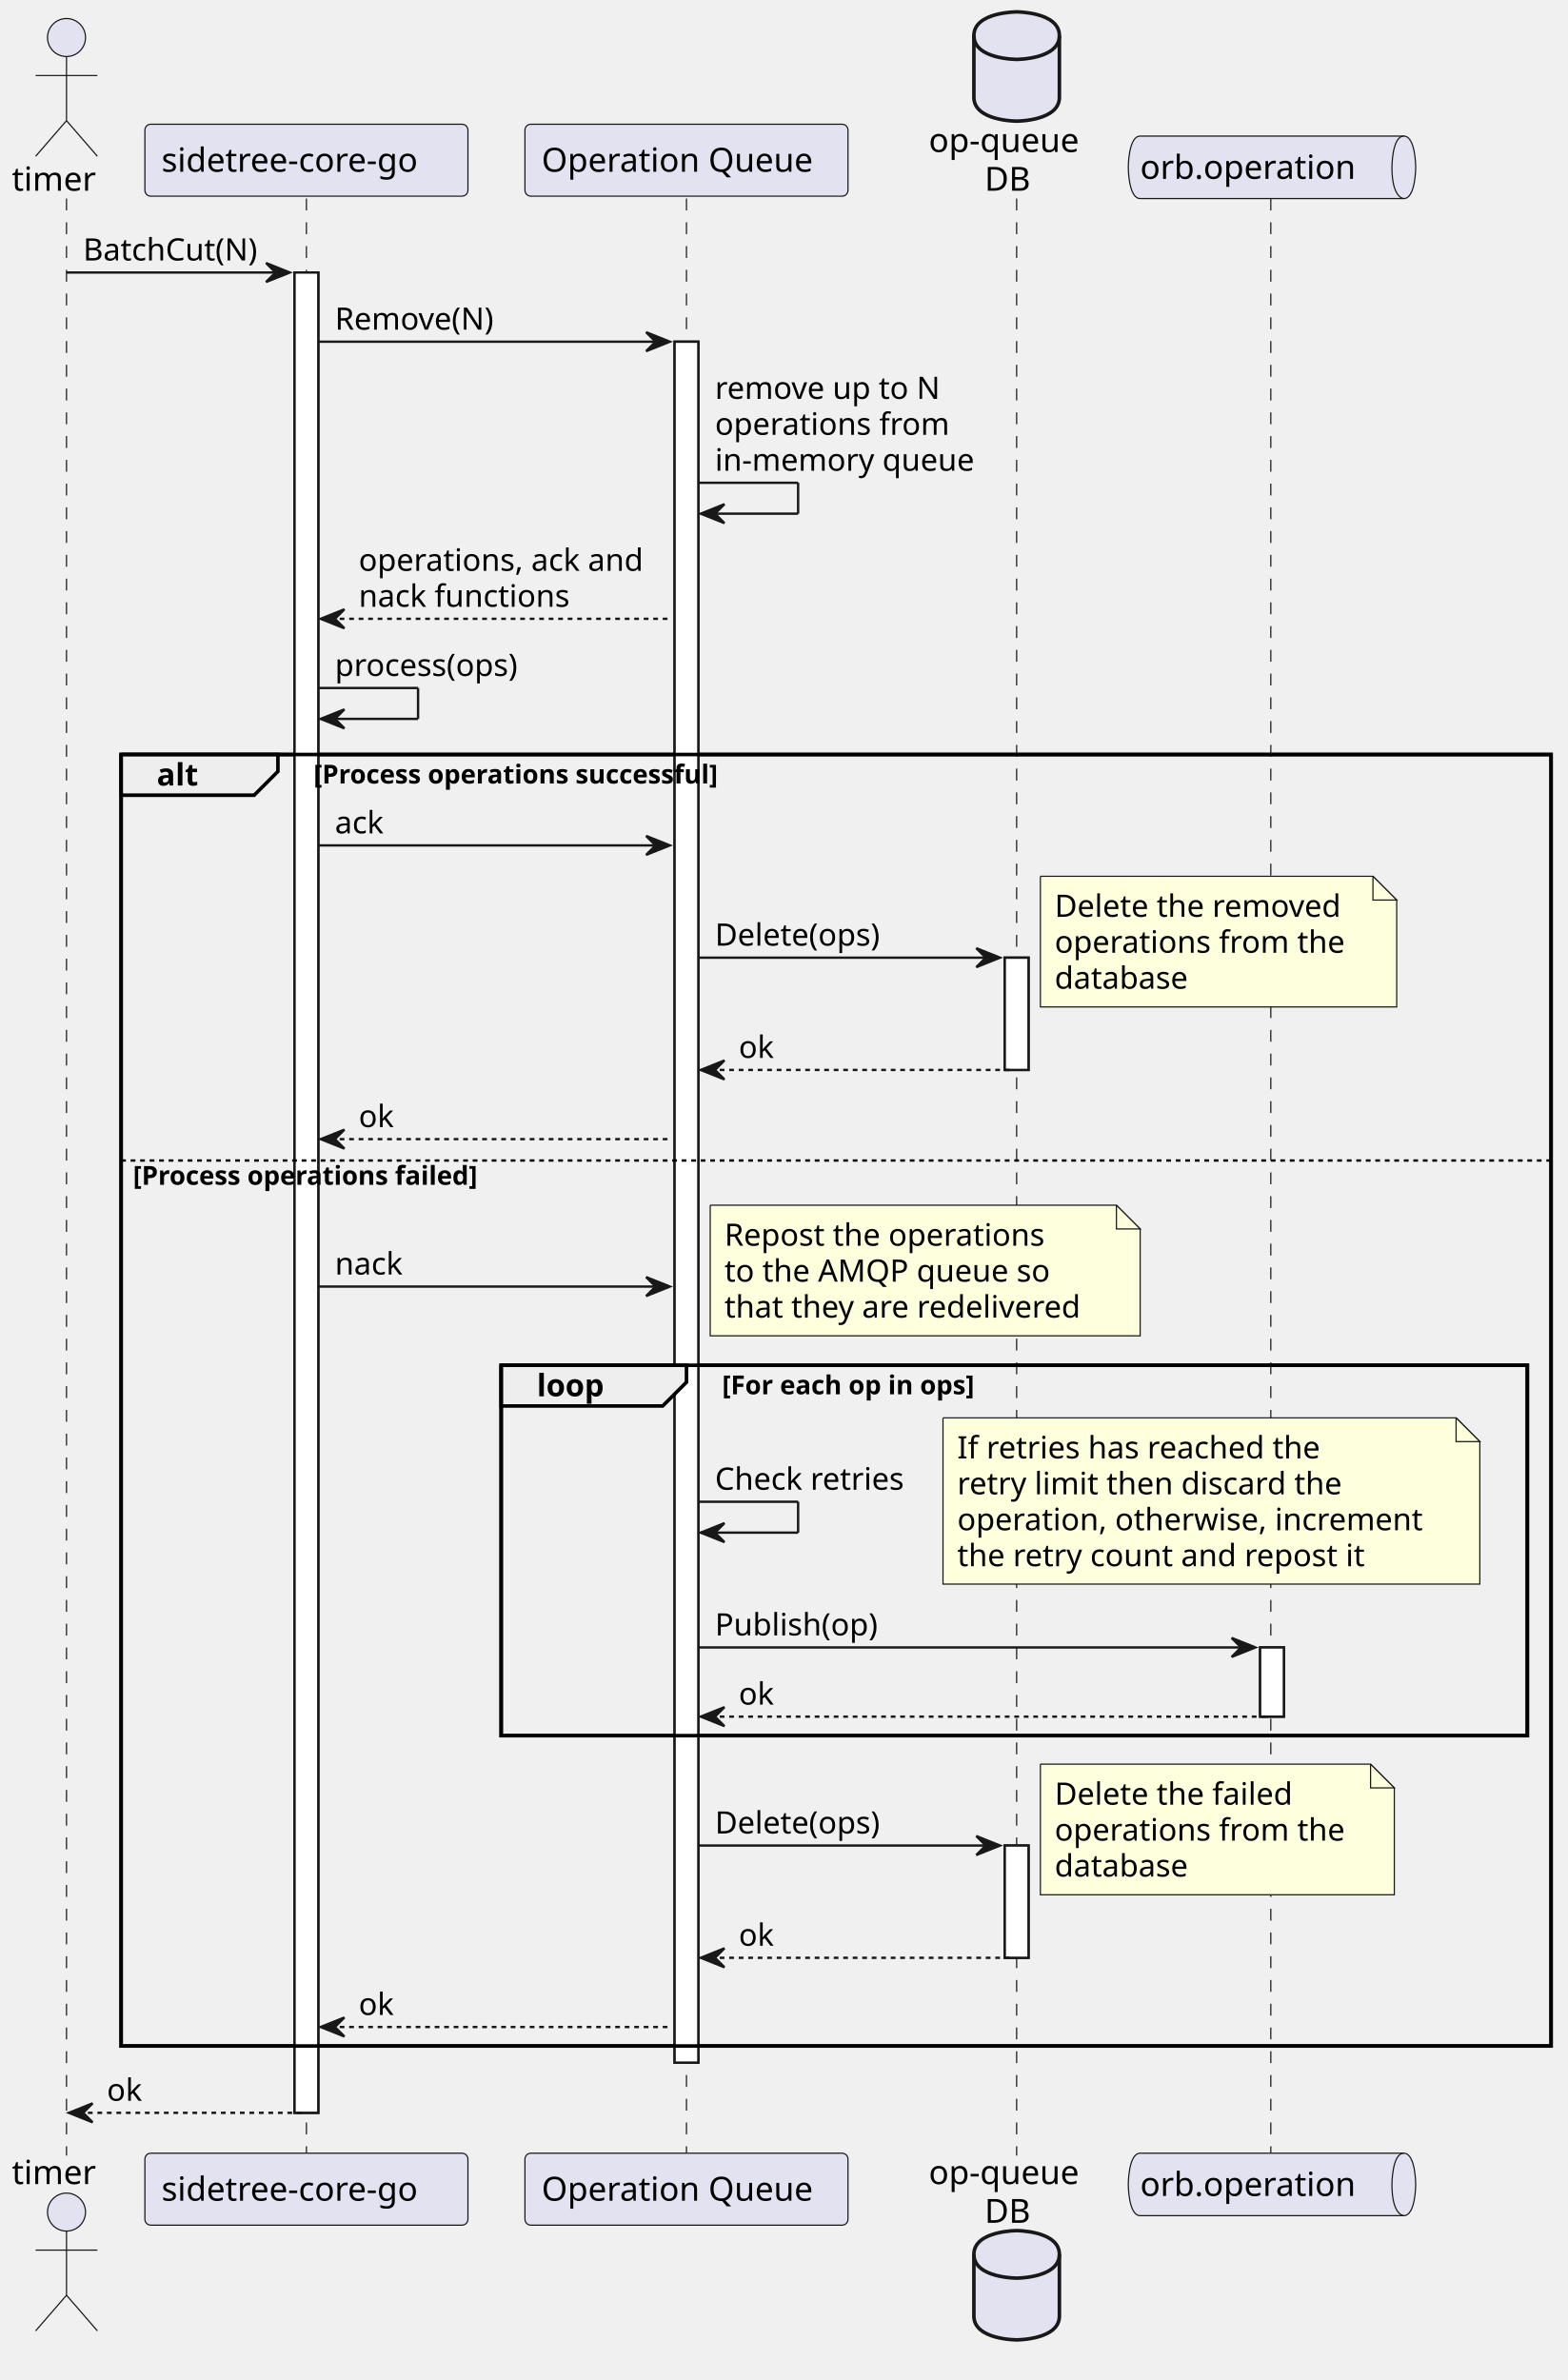
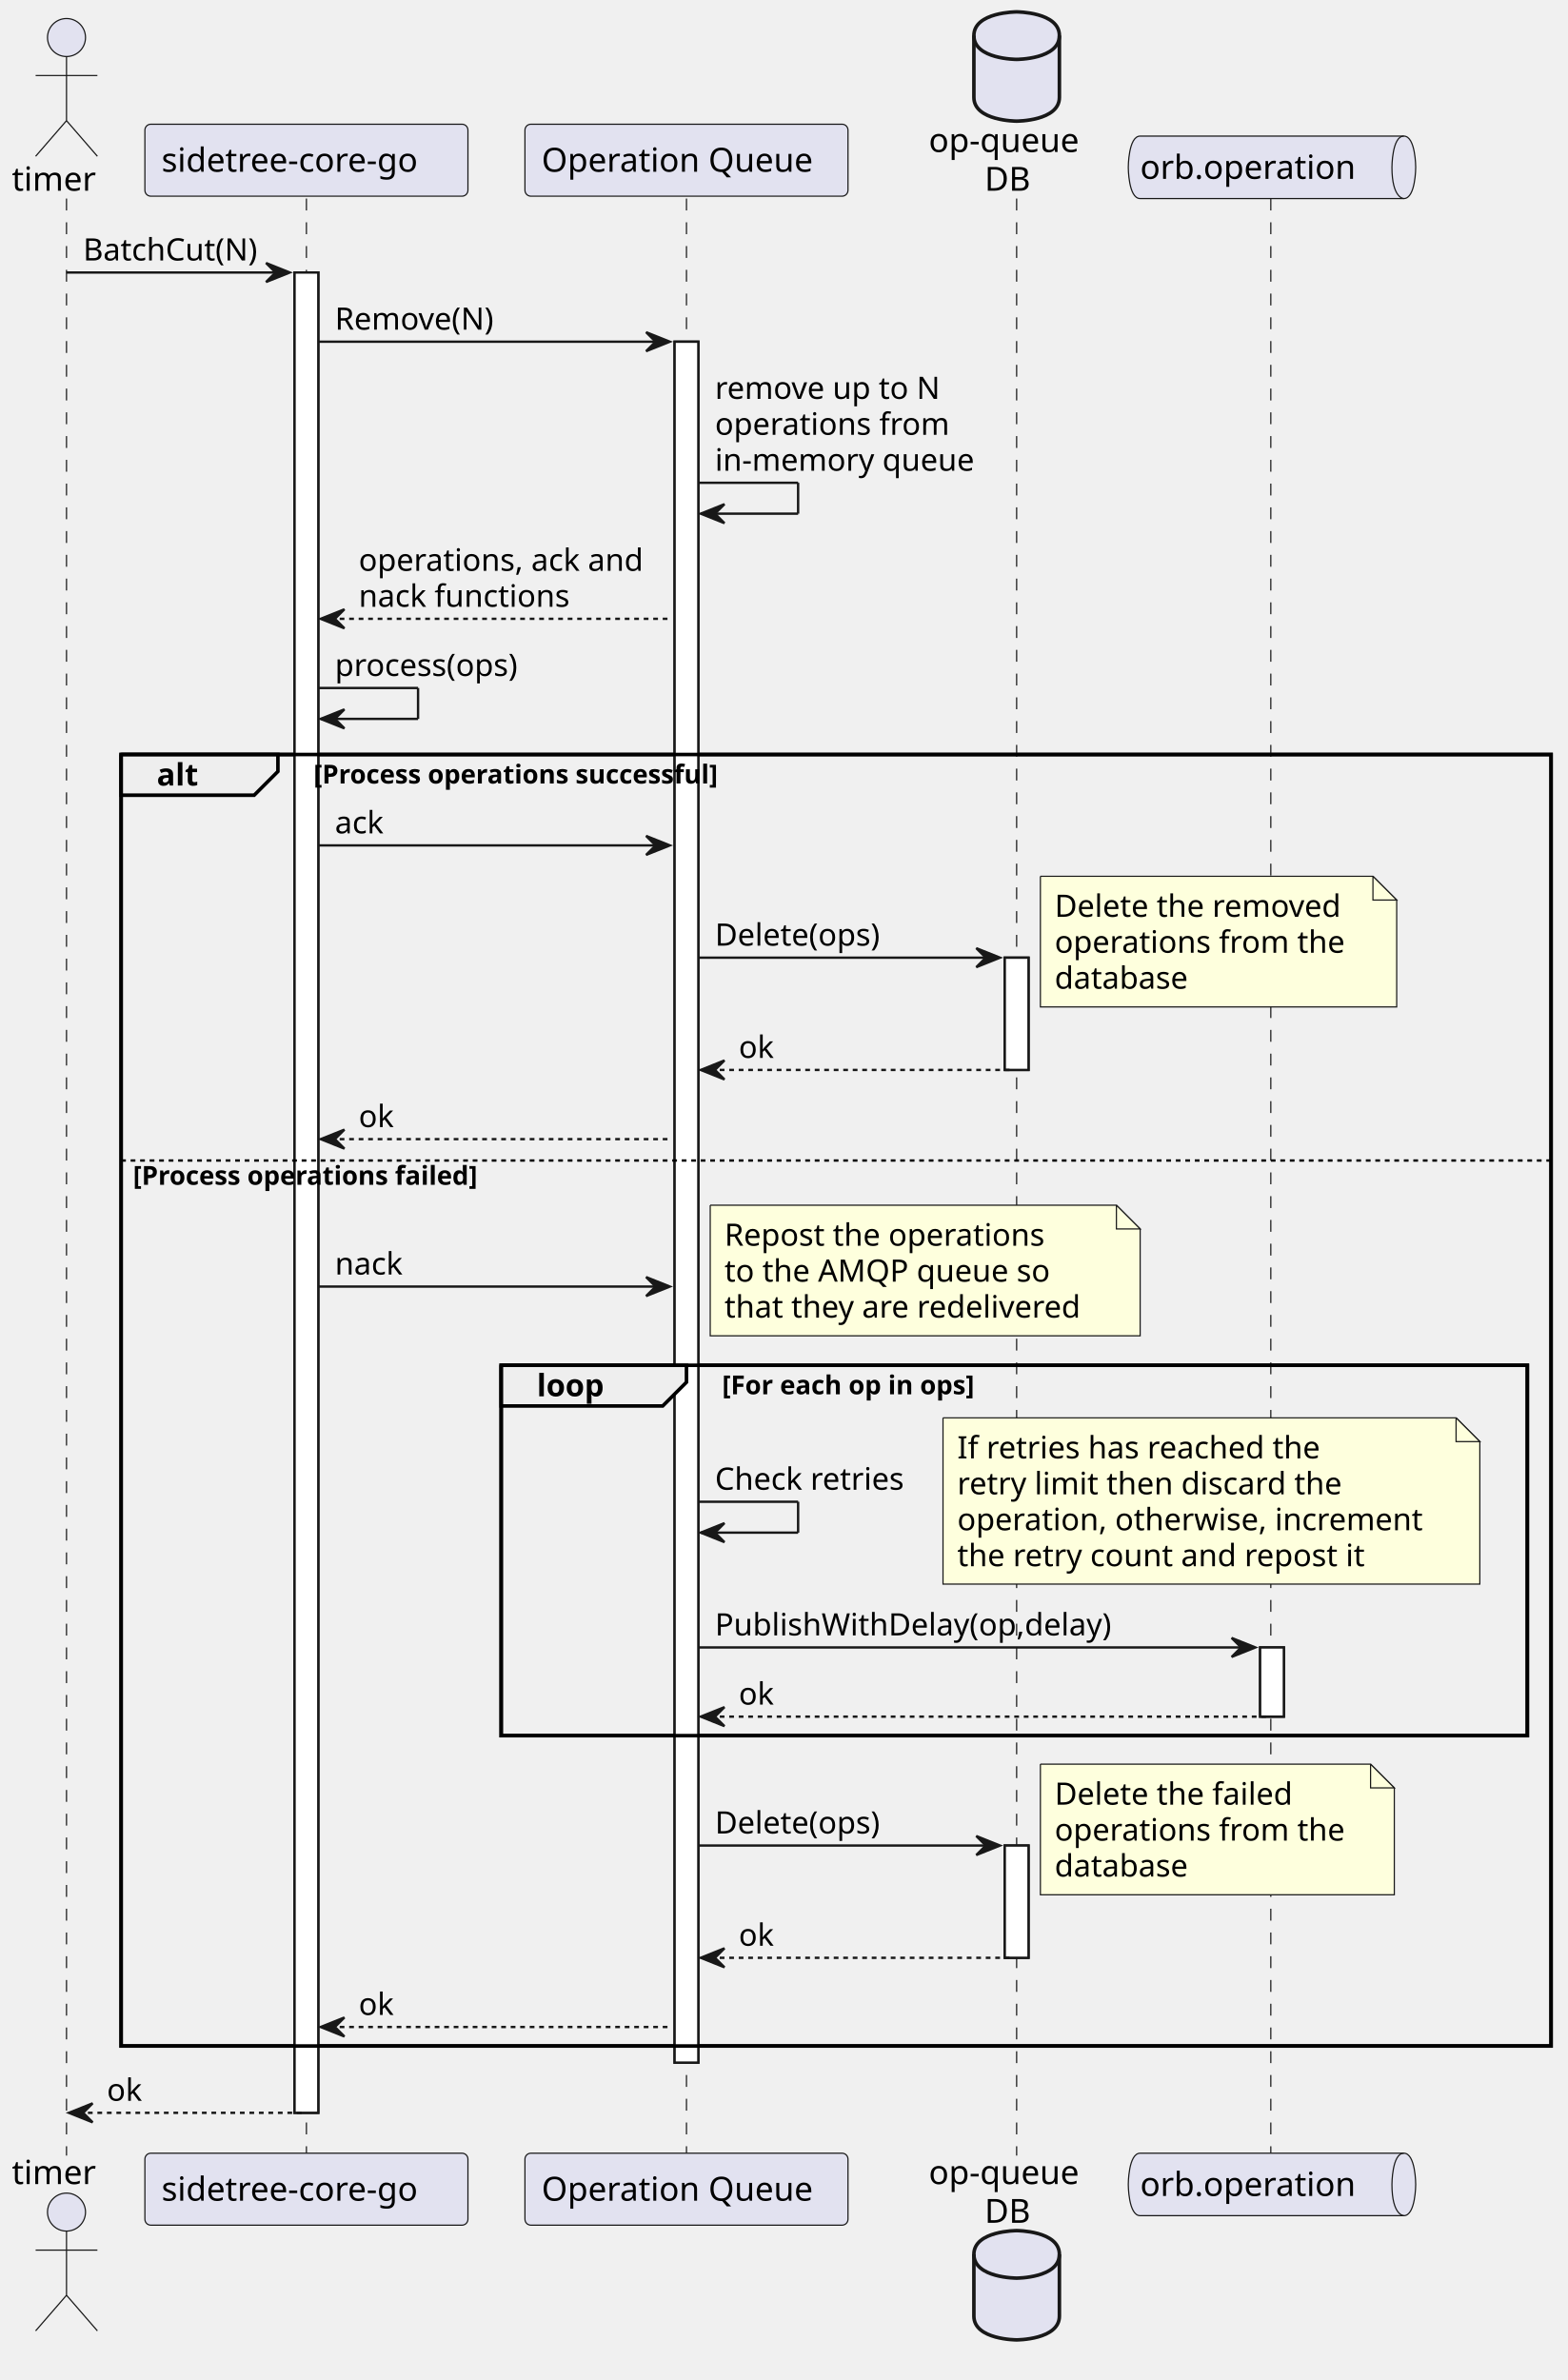
<svg xmlns="http://www.w3.org/2000/svg" contentStyleType="text/css" height="1002px" preserveAspectRatio="none" style="width:660px;height:1002px;background:#FFFFFF;" version="1.1" viewBox="0 0 660 1002" width="660px" zoomAndPan="magnify">
  <defs />
  <g>
    <rect fill="#FFFFFF" height="774.789" style="stroke:#181818;stroke-width:1.0;" width="10" x="124" y="114.727" />
    <rect fill="#FFFFFF" height="724.523" style="stroke:#181818;stroke-width:1.0;" width="10" x="284" y="143.859" />
    <rect fill="#FFFFFF" height="47.266" style="stroke:#181818;stroke-width:1.0;" width="10" x="423" y="403.188" />
    <rect fill="#FFFFFF" height="47.266" style="stroke:#181818;stroke-width:1.0;" width="10" x="423" y="776.984" />
    <rect fill="#FFFFFF" height="29.133" style="stroke:#181818;stroke-width:1.0;" width="10" x="530.5" y="693.586" />
    <rect height="543.727" style="stroke:#000000;stroke-width:1.5;fill:none;" width="602" x="51" y="317.656" />
    <rect height="155.93" style="stroke:#000000;stroke-width:1.5;fill:none;" width="432" x="211" y="574.789" />
    <line style="stroke:#181818;stroke-width:0.5;fill:none;stroke-dasharray:5.0,5.0;" x1="28" x2="28" y1="83.594" y2="907.516" />
    <line style="stroke:#181818;stroke-width:0.5;fill:none;stroke-dasharray:5.0,5.0;" x1="129" x2="129" y1="83.594" y2="907.516" />
    <line style="stroke:#181818;stroke-width:0.5;fill:none;stroke-dasharray:5.0,5.0;" x1="289" x2="289" y1="83.594" y2="907.516" />
    <line style="stroke:#181818;stroke-width:0.5;fill:none;stroke-dasharray:5.0,5.0;" x1="428" x2="428" y1="83.594" y2="907.516" />
    <line style="stroke:#181818;stroke-width:0.5;fill:none;stroke-dasharray:5.0,5.0;" x1="535" x2="535" y1="83.594" y2="907.516" />
    <text fill="#000000" font-family="sans-serif" font-size="14" lengthAdjust="spacing" textLength="40" x="5" y="80.292">timer</text>
    <ellipse cx="28" cy="15.797" fill="#E2E2F0" rx="8" ry="8" style="stroke:#181818;stroke-width:0.5;" />
    <path d="M28,23.797 L28,50.797 M15,31.797 L41,31.797 M28,50.797 L15,65.797 M28,50.797 L41,65.797 " fill="none" style="stroke:#181818;stroke-width:0.5;" />
    <text fill="#000000" font-family="sans-serif" font-size="14" lengthAdjust="spacing" textLength="40" x="5" y="919.511">timer</text>
    <ellipse cx="28" cy="931.312" fill="#E2E2F0" rx="8" ry="8" style="stroke:#181818;stroke-width:0.5;" />
    <path d="M28,939.312 L28,966.312 M15,947.312 L41,947.312 M28,966.312 L15,981.312 M28,966.312 L41,981.312 " fill="none" style="stroke:#181818;stroke-width:0.5;" />
    <rect fill="#E2E2F0" height="30.297" rx="2.5" ry="2.5" style="stroke:#181818;stroke-width:0.5;" width="136" x="61" y="52.297" />
    <text fill="#000000" font-family="sans-serif" font-size="14" lengthAdjust="spacing" textLength="122" x="68" y="72.292">sidetree-core-go</text>
    <rect fill="#E2E2F0" height="30.297" rx="2.5" ry="2.5" style="stroke:#181818;stroke-width:0.5;" width="136" x="61" y="906.516" />
    <text fill="#000000" font-family="sans-serif" font-size="14" lengthAdjust="spacing" textLength="122" x="68" y="926.511">sidetree-core-go</text>
    <rect fill="#E2E2F0" height="30.297" rx="2.5" ry="2.5" style="stroke:#181818;stroke-width:0.5;" width="136" x="221" y="52.297" />
    <text fill="#000000" font-family="sans-serif" font-size="14" lengthAdjust="spacing" textLength="122" x="228" y="72.292">Operation Queue</text>
    <rect fill="#E2E2F0" height="30.297" rx="2.5" ry="2.5" style="stroke:#181818;stroke-width:0.5;" width="136" x="221" y="906.516" />
    <text fill="#000000" font-family="sans-serif" font-size="14" lengthAdjust="spacing" textLength="122" x="228" y="926.511">Operation Queue</text>
    <text fill="#000000" font-family="sans-serif" font-size="14" lengthAdjust="spacing" textLength="68" x="391" y="63.995">op-queue</text>
    <text fill="#000000" font-family="sans-serif" font-size="14" lengthAdjust="spacing" textLength="21" x="414.5" y="80.292">DB</text>
    <path d="M410,15 C410,5 428,5 428,5 C428,5 446,5 446,15 L446,41 C446,51 428,51 428,51 C428,51 410,51 410,41 L410,15 " fill="#E2E2F0" style="stroke:#181818;stroke-width:1.5;" />
    <path d="M410,15 C410,25 428,25 428,25 C428,25 446,25 446,15 " fill="none" style="stroke:#181818;stroke-width:1.5;" />
    <text fill="#000000" font-family="sans-serif" font-size="14" lengthAdjust="spacing" textLength="68" x="391" y="919.511">op-queue</text>
    <text fill="#000000" font-family="sans-serif" font-size="14" lengthAdjust="spacing" textLength="21" x="414.5" y="935.808">DB</text>
    <path d="M410,949.109 C410,939.109 428,939.109 428,939.109 C428,939.109 446,939.109 446,949.109 L446,975.109 C446,985.109 428,985.109 428,985.109 C428,985.109 410,985.109 410,975.109 L410,949.109 " fill="#E2E2F0" style="stroke:#181818;stroke-width:1.5;" />
    <path d="M410,949.109 C410,959.109 428,959.109 428,959.109 C428,959.109 446,959.109 446,949.109 " fill="none" style="stroke:#181818;stroke-width:1.5;" />
    <path d="M480,57.297 L591,57.297 C596,57.297 596,70.445 596,70.445 C596,70.445 596,83.594 591,83.594 L480,83.594 C475,83.594 475,70.445 475,70.445 C475,70.445 475,57.297 480,57.297 " fill="#E2E2F0" style="stroke:#181818;stroke-width:0.5;" />
    <path d="M591,57.297 C586,57.297 586,70.445 586,70.445 C586,83.594 591,83.594 591,83.594 " fill="none" style="stroke:#181818;stroke-width:0.5;" />
    <text fill="#000000" font-family="sans-serif" font-size="14" lengthAdjust="spacing" textLength="101" x="480" y="75.292">orb.operation</text>
    <path d="M480,906.516 L591,906.516 C596,906.516 596,919.664 596,919.664 C596,919.664 596,932.812 591,932.812 L480,932.812 C475,932.812 475,919.664 475,919.664 C475,919.664 475,906.516 480,906.516 " fill="#E2E2F0" style="stroke:#181818;stroke-width:0.5;" />
    <path d="M591,906.516 C586,906.516 586,919.664 586,919.664 C586,932.812 591,932.812 591,932.812 " fill="none" style="stroke:#181818;stroke-width:0.5;" />
    <text fill="#000000" font-family="sans-serif" font-size="14" lengthAdjust="spacing" textLength="101" x="480" y="924.511">orb.operation</text>
    <rect fill="#FFFFFF" height="774.789" style="stroke:#181818;stroke-width:1.0;" width="10" x="124" y="114.727" />
    <rect fill="#FFFFFF" height="724.523" style="stroke:#181818;stroke-width:1.0;" width="10" x="284" y="143.859" />
    <rect fill="#FFFFFF" height="47.266" style="stroke:#181818;stroke-width:1.0;" width="10" x="423" y="403.188" />
    <rect fill="#FFFFFF" height="47.266" style="stroke:#181818;stroke-width:1.0;" width="10" x="423" y="776.984" />
    <rect fill="#FFFFFF" height="29.133" style="stroke:#181818;stroke-width:1.0;" width="10" x="530.5" y="693.586" />
    <polygon fill="#181818" points="112,110.727,122,114.727,112,118.727,116,114.727" style="stroke:#181818;stroke-width:1.0;" />
    <line style="stroke:#181818;stroke-width:1.0;" x1="28" x2="118" y1="114.727" y2="114.727" />
    <text fill="#000000" font-family="sans-serif" font-size="13" lengthAdjust="spacing" textLength="77" x="35" y="109.661">BatchCut(N)</text>
    <polygon fill="#181818" points="272,139.859,282,143.859,272,147.859,276,143.859" style="stroke:#181818;stroke-width:1.0;" />
    <line style="stroke:#181818;stroke-width:1.0;" x1="134" x2="278" y1="143.859" y2="143.859" />
    <text fill="#000000" font-family="sans-serif" font-size="13" lengthAdjust="spacing" textLength="73" x="141" y="138.793">Remove(N)</text>
    <line style="stroke:#181818;stroke-width:1.0;" x1="294" x2="336" y1="203.258" y2="203.258" />
    <line style="stroke:#181818;stroke-width:1.0;" x1="336" x2="336" y1="203.258" y2="216.258" />
    <line style="stroke:#181818;stroke-width:1.0;" x1="295" x2="336" y1="216.258" y2="216.258" />
    <polygon fill="#181818" points="305,212.258,295,216.258,305,220.258,301,216.258" style="stroke:#181818;stroke-width:1.0;" />
    <text fill="#000000" font-family="sans-serif" font-size="13" lengthAdjust="spacing" textLength="100" x="301" y="167.926">remove up to N</text>
    <text fill="#000000" font-family="sans-serif" font-size="13" lengthAdjust="spacing" textLength="103" x="301" y="183.059">operations from</text>
    <text fill="#000000" font-family="sans-serif" font-size="13" lengthAdjust="spacing" textLength="115" x="301" y="198.192">in-memory queue</text>
    <polygon fill="#181818" points="145,256.523,135,260.523,145,264.523,141,260.523" style="stroke:#181818;stroke-width:1.0;" />
    <line style="stroke:#181818;stroke-width:1.0;stroke-dasharray:2.0,2.0;" x1="139" x2="283" y1="260.523" y2="260.523" />
    <text fill="#000000" font-family="sans-serif" font-size="13" lengthAdjust="spacing" textLength="126" x="151" y="240.325">operations, ack and</text>
    <text fill="#000000" font-family="sans-serif" font-size="13" lengthAdjust="spacing" textLength="93" x="151" y="255.458">nack functions</text>
    <line style="stroke:#181818;stroke-width:1.0;" x1="134" x2="176" y1="289.656" y2="289.656" />
    <line style="stroke:#181818;stroke-width:1.0;" x1="176" x2="176" y1="289.656" y2="302.656" />
    <line style="stroke:#181818;stroke-width:1.0;" x1="135" x2="176" y1="302.656" y2="302.656" />
    <polygon fill="#181818" points="145,298.656,135,302.656,145,306.656,141,302.656" style="stroke:#181818;stroke-width:1.0;" />
    <text fill="#000000" font-family="sans-serif" font-size="13" lengthAdjust="spacing" textLength="83" x="141" y="284.59">process(ops)</text>
    <path d="M51,317.656 L117,317.656 L117,324.789 L107,334.789 L51,334.789 L51,317.656 " fill="#EEEEEE" style="stroke:#000000;stroke-width:1.5;" />
    <rect fill="none" height="543.727" style="stroke:#000000;stroke-width:1.5;" width="602" x="51" y="317.656" />
    <text fill="#000000" font-family="sans-serif" font-size="13" font-weight="bold" lengthAdjust="spacing" textLength="21" x="66" y="330.723">alt</text>
    <text fill="#000000" font-family="sans-serif" font-size="11" font-weight="bold" lengthAdjust="spacing" textLength="215" x="132" y="329.867">[Process operations successful]</text>
    <polygon fill="#181818" points="272,351.922,282,355.922,272,359.922,276,355.922" style="stroke:#181818;stroke-width:1.0;" />
    <line style="stroke:#181818;stroke-width:1.0;" x1="134" x2="278" y1="355.922" y2="355.922" />
    <text fill="#000000" font-family="sans-serif" font-size="13" lengthAdjust="spacing" textLength="22" x="141" y="350.856">ack</text>
    <polygon fill="#181818" points="411,399.188,421,403.188,411,407.188,415,403.188" style="stroke:#181818;stroke-width:1.0;" />
    <line style="stroke:#181818;stroke-width:1.0;" x1="294" x2="417" y1="403.188" y2="403.188" />
    <text fill="#000000" font-family="sans-serif" font-size="13" lengthAdjust="spacing" textLength="75" x="301" y="398.122">Delete(ops)</text>
    <path d="M438,368.922 L438,423.922 L588,423.922 L588,378.922 L578,368.922 L438,368.922 " fill="#FEFFDD" style="stroke:#181818;stroke-width:0.5;" />
    <path d="M578,368.922 L578,378.922 L588,378.922 L578,368.922 " fill="#FEFFDD" style="stroke:#181818;stroke-width:0.5;" />
    <text fill="#000000" font-family="sans-serif" font-size="13" lengthAdjust="spacing" textLength="129" x="444" y="385.989">Delete the removed</text>
    <text fill="#000000" font-family="sans-serif" font-size="13" lengthAdjust="spacing" textLength="128" x="444" y="401.122">operations from the</text>
    <text fill="#000000" font-family="sans-serif" font-size="13" lengthAdjust="spacing" textLength="60" x="444" y="416.254">database</text>
    <polygon fill="#181818" points="305,446.453,295,450.453,305,454.453,301,450.453" style="stroke:#181818;stroke-width:1.0;" />
    <line style="stroke:#181818;stroke-width:1.0;stroke-dasharray:2.0,2.0;" x1="299" x2="427" y1="450.453" y2="450.453" />
    <text fill="#000000" font-family="sans-serif" font-size="13" lengthAdjust="spacing" textLength="15" x="311" y="445.387">ok</text>
    <polygon fill="#181818" points="145,475.586,135,479.586,145,483.586,141,479.586" style="stroke:#181818;stroke-width:1.0;" />
    <line style="stroke:#181818;stroke-width:1.0;stroke-dasharray:2.0,2.0;" x1="139" x2="283" y1="479.586" y2="479.586" />
    <text fill="#000000" font-family="sans-serif" font-size="13" lengthAdjust="spacing" textLength="15" x="151" y="474.52">ok</text>
    <line style="stroke:#000000;stroke-width:1.0;stroke-dasharray:2.0,2.0;" x1="51" x2="653" y1="488.586" y2="488.586" />
    <text fill="#000000" font-family="sans-serif" font-size="11" font-weight="bold" lengthAdjust="spacing" textLength="184" x="56" y="498.796">[Process operations failed]</text>
    <polygon fill="#181818" points="272,537.656,282,541.656,272,545.656,276,541.656" style="stroke:#181818;stroke-width:1.0;" />
    <line style="stroke:#181818;stroke-width:1.0;" x1="134" x2="278" y1="541.656" y2="541.656" />
    <text fill="#000000" font-family="sans-serif" font-size="13" lengthAdjust="spacing" textLength="30" x="141" y="536.59">nack</text>
    <path d="M299,507.391 L299,562.391 L480,562.391 L480,517.391 L470,507.391 L299,507.391 " fill="#FEFFDD" style="stroke:#181818;stroke-width:0.5;" />
    <path d="M470,507.391 L470,517.391 L480,517.391 L470,507.391 " fill="#FEFFDD" style="stroke:#181818;stroke-width:0.5;" />
    <text fill="#000000" font-family="sans-serif" font-size="13" lengthAdjust="spacing" textLength="142" x="305" y="524.457">Repost the operations</text>
    <text fill="#000000" font-family="sans-serif" font-size="13" lengthAdjust="spacing" textLength="142" x="305" y="539.59">to the AMQP queue so</text>
    <text fill="#000000" font-family="sans-serif" font-size="13" lengthAdjust="spacing" textLength="160" x="305" y="554.723">that they are redelivered</text>
    <path d="M211,574.789 L289,574.789 L289,581.922 L279,591.922 L211,591.922 L211,574.789 " fill="#EEEEEE" style="stroke:#000000;stroke-width:1.5;" />
    <rect fill="none" height="155.93" style="stroke:#000000;stroke-width:1.5;" width="432" x="211" y="574.789" />
    <text fill="#000000" font-family="sans-serif" font-size="13" font-weight="bold" lengthAdjust="spacing" textLength="33" x="226" y="587.856">loop</text>
    <text fill="#000000" font-family="sans-serif" font-size="11" font-weight="bold" lengthAdjust="spacing" textLength="132" x="304" y="587">[For each op in ops]</text>
    <line style="stroke:#181818;stroke-width:1.0;" x1="294" x2="336" y1="632.254" y2="632.254" />
    <line style="stroke:#181818;stroke-width:1.0;" x1="336" x2="336" y1="632.254" y2="645.254" />
    <line style="stroke:#181818;stroke-width:1.0;" x1="295" x2="336" y1="645.254" y2="645.254" />
    <polygon fill="#181818" points="305,641.254,295,645.254,305,649.254,301,645.254" style="stroke:#181818;stroke-width:1.0;" />
    <text fill="#000000" font-family="sans-serif" font-size="13" lengthAdjust="spacing" textLength="84" x="301" y="627.188">Check retries</text>
    <path d="M397,596.922 L397,666.922 L623,666.922 L623,606.922 L613,596.922 L397,596.922 " fill="#FEFFDD" style="stroke:#181818;stroke-width:0.5;" />
    <path d="M613,596.922 L613,606.922 L623,606.922 L613,596.922 " fill="#FEFFDD" style="stroke:#181818;stroke-width:0.5;" />
    <text fill="#000000" font-family="sans-serif" font-size="13" lengthAdjust="spacing" textLength="161" x="403" y="613.989">If retries has reached the</text>
    <text fill="#000000" font-family="sans-serif" font-size="13" lengthAdjust="spacing" textLength="170" x="403" y="629.122">retry limit then discard the</text>
    <text fill="#000000" font-family="sans-serif" font-size="13" lengthAdjust="spacing" textLength="205" x="403" y="644.254">operation, otherwise, increment</text>
    <text fill="#000000" font-family="sans-serif" font-size="13" lengthAdjust="spacing" textLength="181" x="403" y="659.387">the retry count and repost it</text>
    <polygon fill="#181818" points="518.5,689.586,528.5,693.586,518.5,697.586,522.5,693.586" style="stroke:#181818;stroke-width:1.0;" />
    <line style="stroke:#181818;stroke-width:1.0;" x1="294" x2="524.5" y1="693.586" y2="693.586" />
-     <text fill="#000000" font-family="sans-serif" font-size="13" lengthAdjust="spacing" textLength="71" x="301" y="688.52">Publish(op)</text>
+     <text fill="#000000" font-family="sans-serif" font-size="13" lengthAdjust="spacing" textLength="176" x="301" y="688.52">PublishWithDelay(op,delay)</text>
    <polygon fill="#181818" points="305,718.719,295,722.719,305,726.719,301,722.719" style="stroke:#181818;stroke-width:1.0;" />
    <line style="stroke:#181818;stroke-width:1.0;stroke-dasharray:2.0,2.0;" x1="299" x2="534.5" y1="722.719" y2="722.719" />
    <text fill="#000000" font-family="sans-serif" font-size="13" lengthAdjust="spacing" textLength="15" x="311" y="717.653">ok</text>
    <polygon fill="#181818" points="411,772.984,421,776.984,411,780.984,415,776.984" style="stroke:#181818;stroke-width:1.0;" />
    <line style="stroke:#181818;stroke-width:1.0;" x1="294" x2="417" y1="776.984" y2="776.984" />
    <text fill="#000000" font-family="sans-serif" font-size="13" lengthAdjust="spacing" textLength="75" x="301" y="771.918">Delete(ops)</text>
    <path d="M438,742.719 L438,797.719 L587,797.719 L587,752.719 L577,742.719 L438,742.719 " fill="#FEFFDD" style="stroke:#181818;stroke-width:0.5;" />
    <path d="M577,742.719 L577,752.719 L587,752.719 L577,742.719 " fill="#FEFFDD" style="stroke:#181818;stroke-width:0.5;" />
    <text fill="#000000" font-family="sans-serif" font-size="13" lengthAdjust="spacing" textLength="106" x="444" y="759.786">Delete the failed</text>
    <text fill="#000000" font-family="sans-serif" font-size="13" lengthAdjust="spacing" textLength="128" x="444" y="774.918">operations from the</text>
    <text fill="#000000" font-family="sans-serif" font-size="13" lengthAdjust="spacing" textLength="60" x="444" y="790.051">database</text>
    <polygon fill="#181818" points="305,820.25,295,824.25,305,828.25,301,824.25" style="stroke:#181818;stroke-width:1.0;" />
    <line style="stroke:#181818;stroke-width:1.0;stroke-dasharray:2.0,2.0;" x1="299" x2="427" y1="824.25" y2="824.25" />
    <text fill="#000000" font-family="sans-serif" font-size="13" lengthAdjust="spacing" textLength="15" x="311" y="819.184">ok</text>
    <polygon fill="#181818" points="145,849.383,135,853.383,145,857.383,141,853.383" style="stroke:#181818;stroke-width:1.0;" />
    <line style="stroke:#181818;stroke-width:1.0;stroke-dasharray:2.0,2.0;" x1="139" x2="283" y1="853.383" y2="853.383" />
    <text fill="#000000" font-family="sans-serif" font-size="13" lengthAdjust="spacing" textLength="15" x="151" y="848.317">ok</text>
    <polygon fill="#181818" points="39,885.516,29,889.516,39,893.516,35,889.516" style="stroke:#181818;stroke-width:1.0;" />
    <line style="stroke:#181818;stroke-width:1.0;stroke-dasharray:2.0,2.0;" x1="33" x2="128" y1="889.516" y2="889.516" />
    <text fill="#000000" font-family="sans-serif" font-size="13" lengthAdjust="spacing" textLength="15" x="45" y="884.45">ok</text>
  </g>
</svg>
